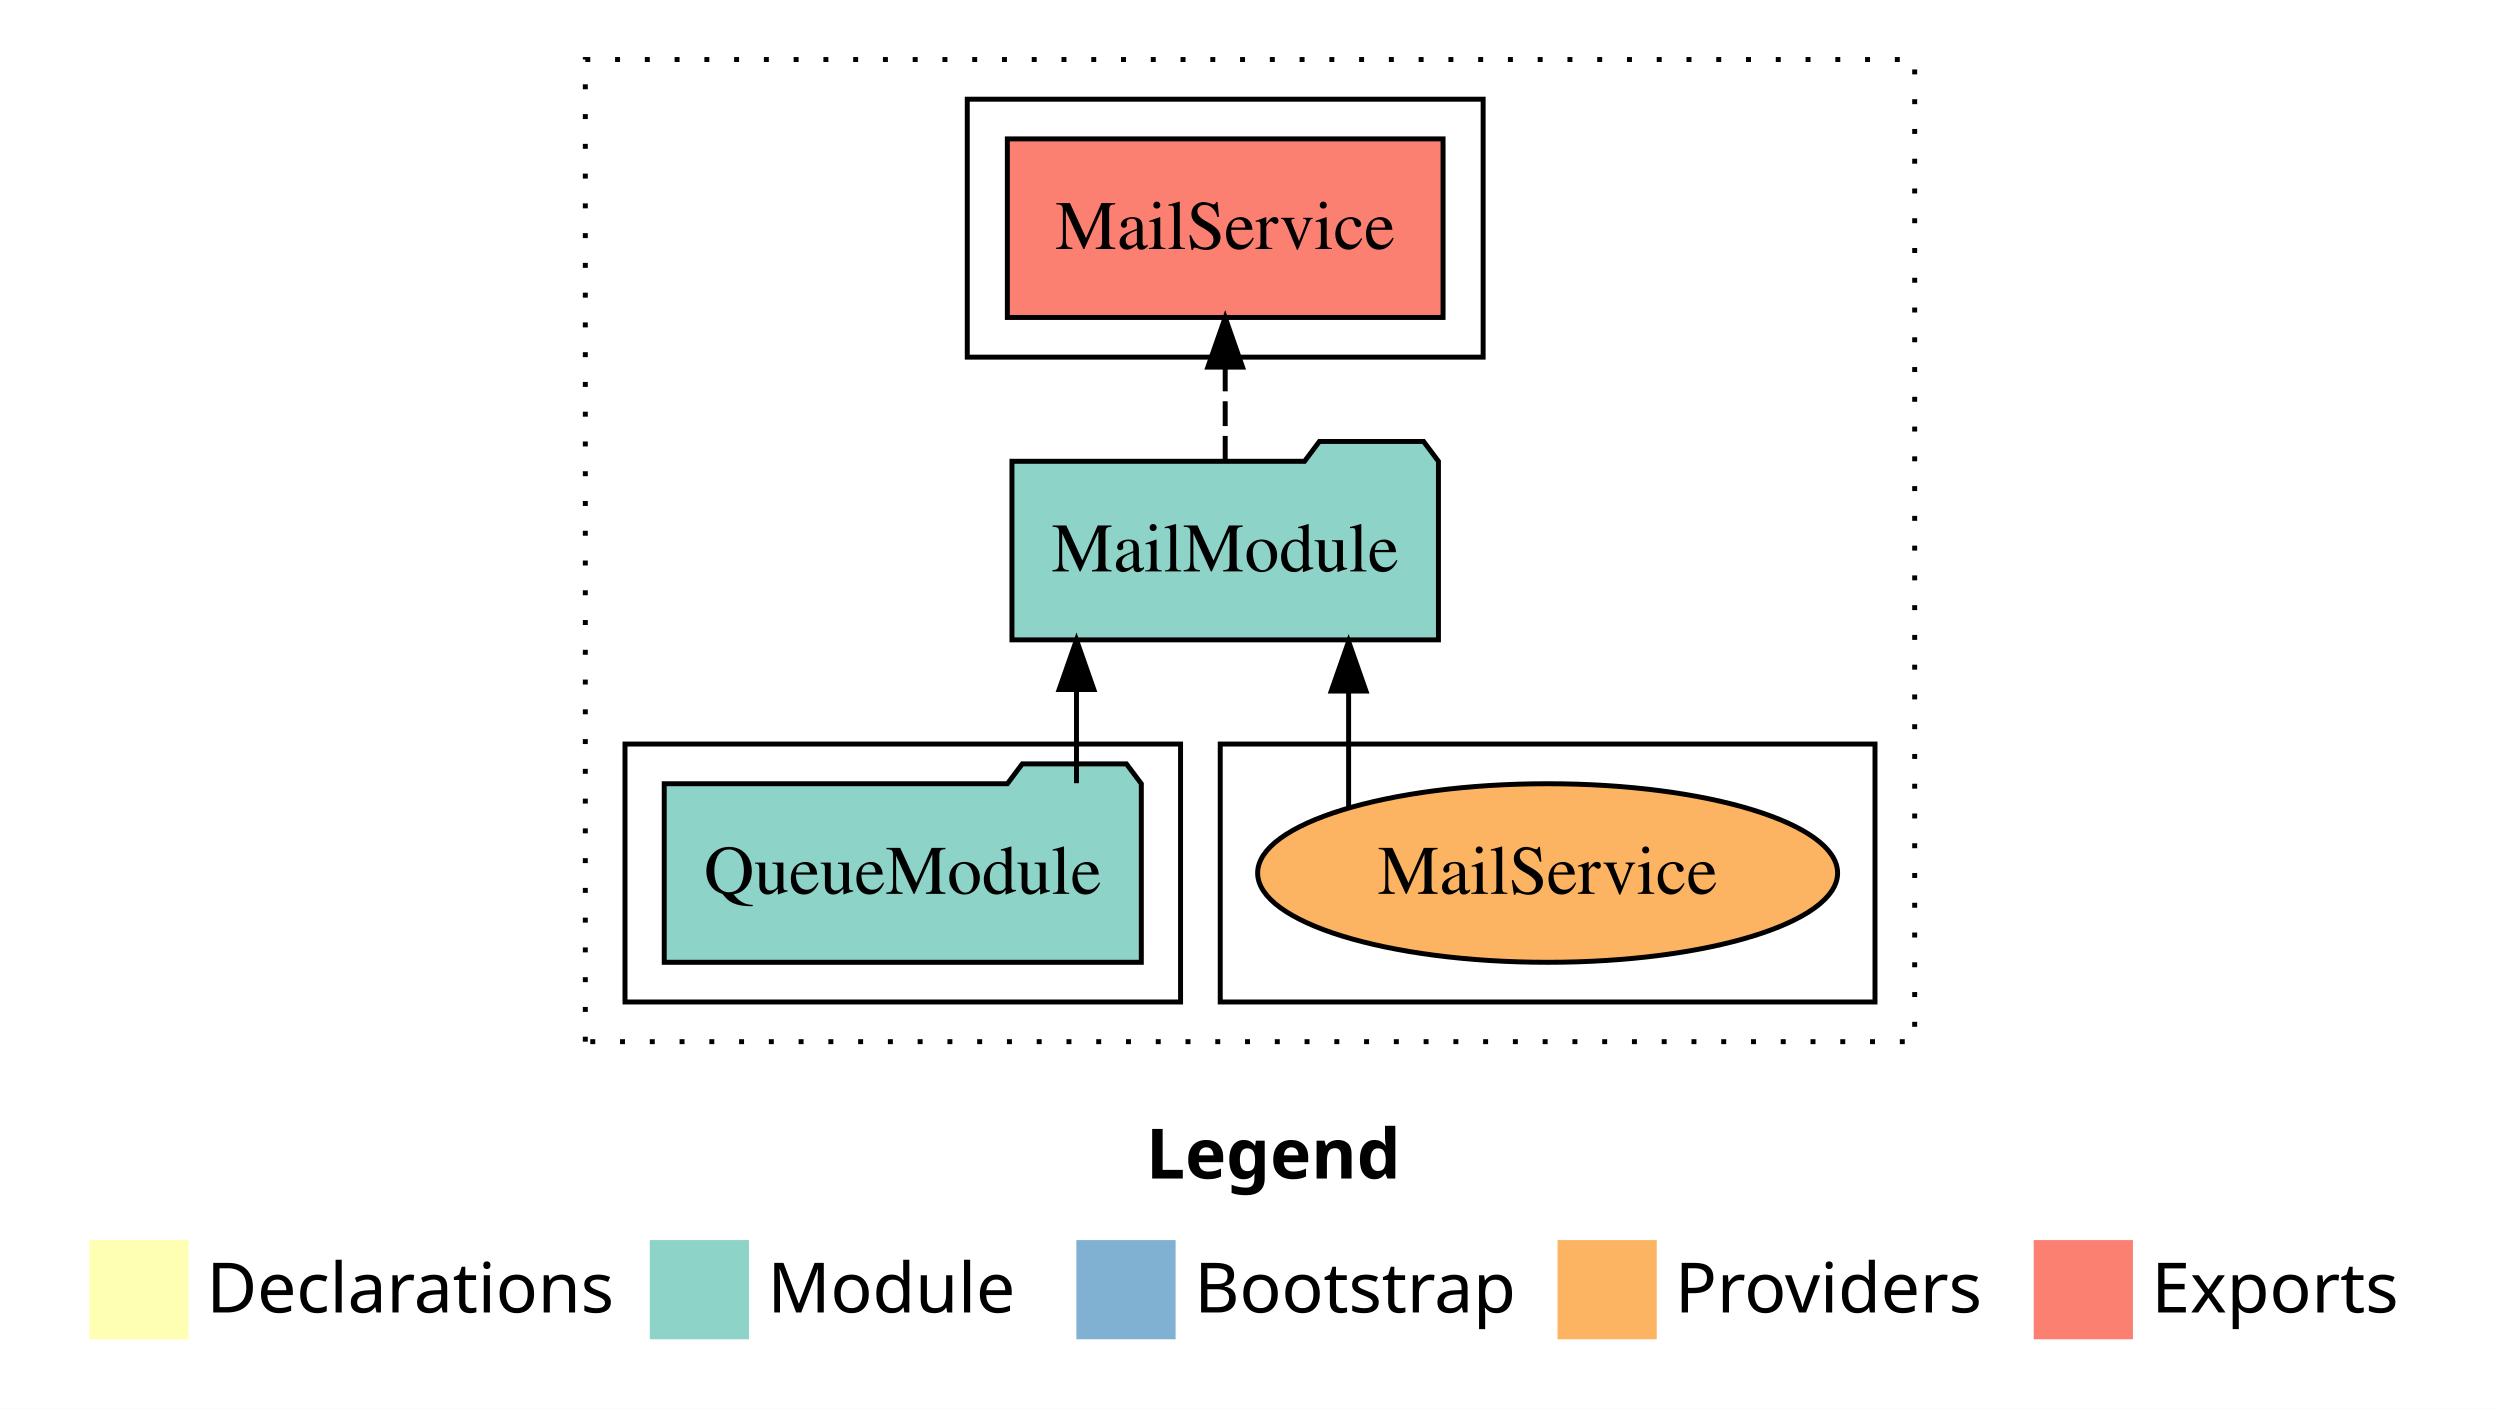
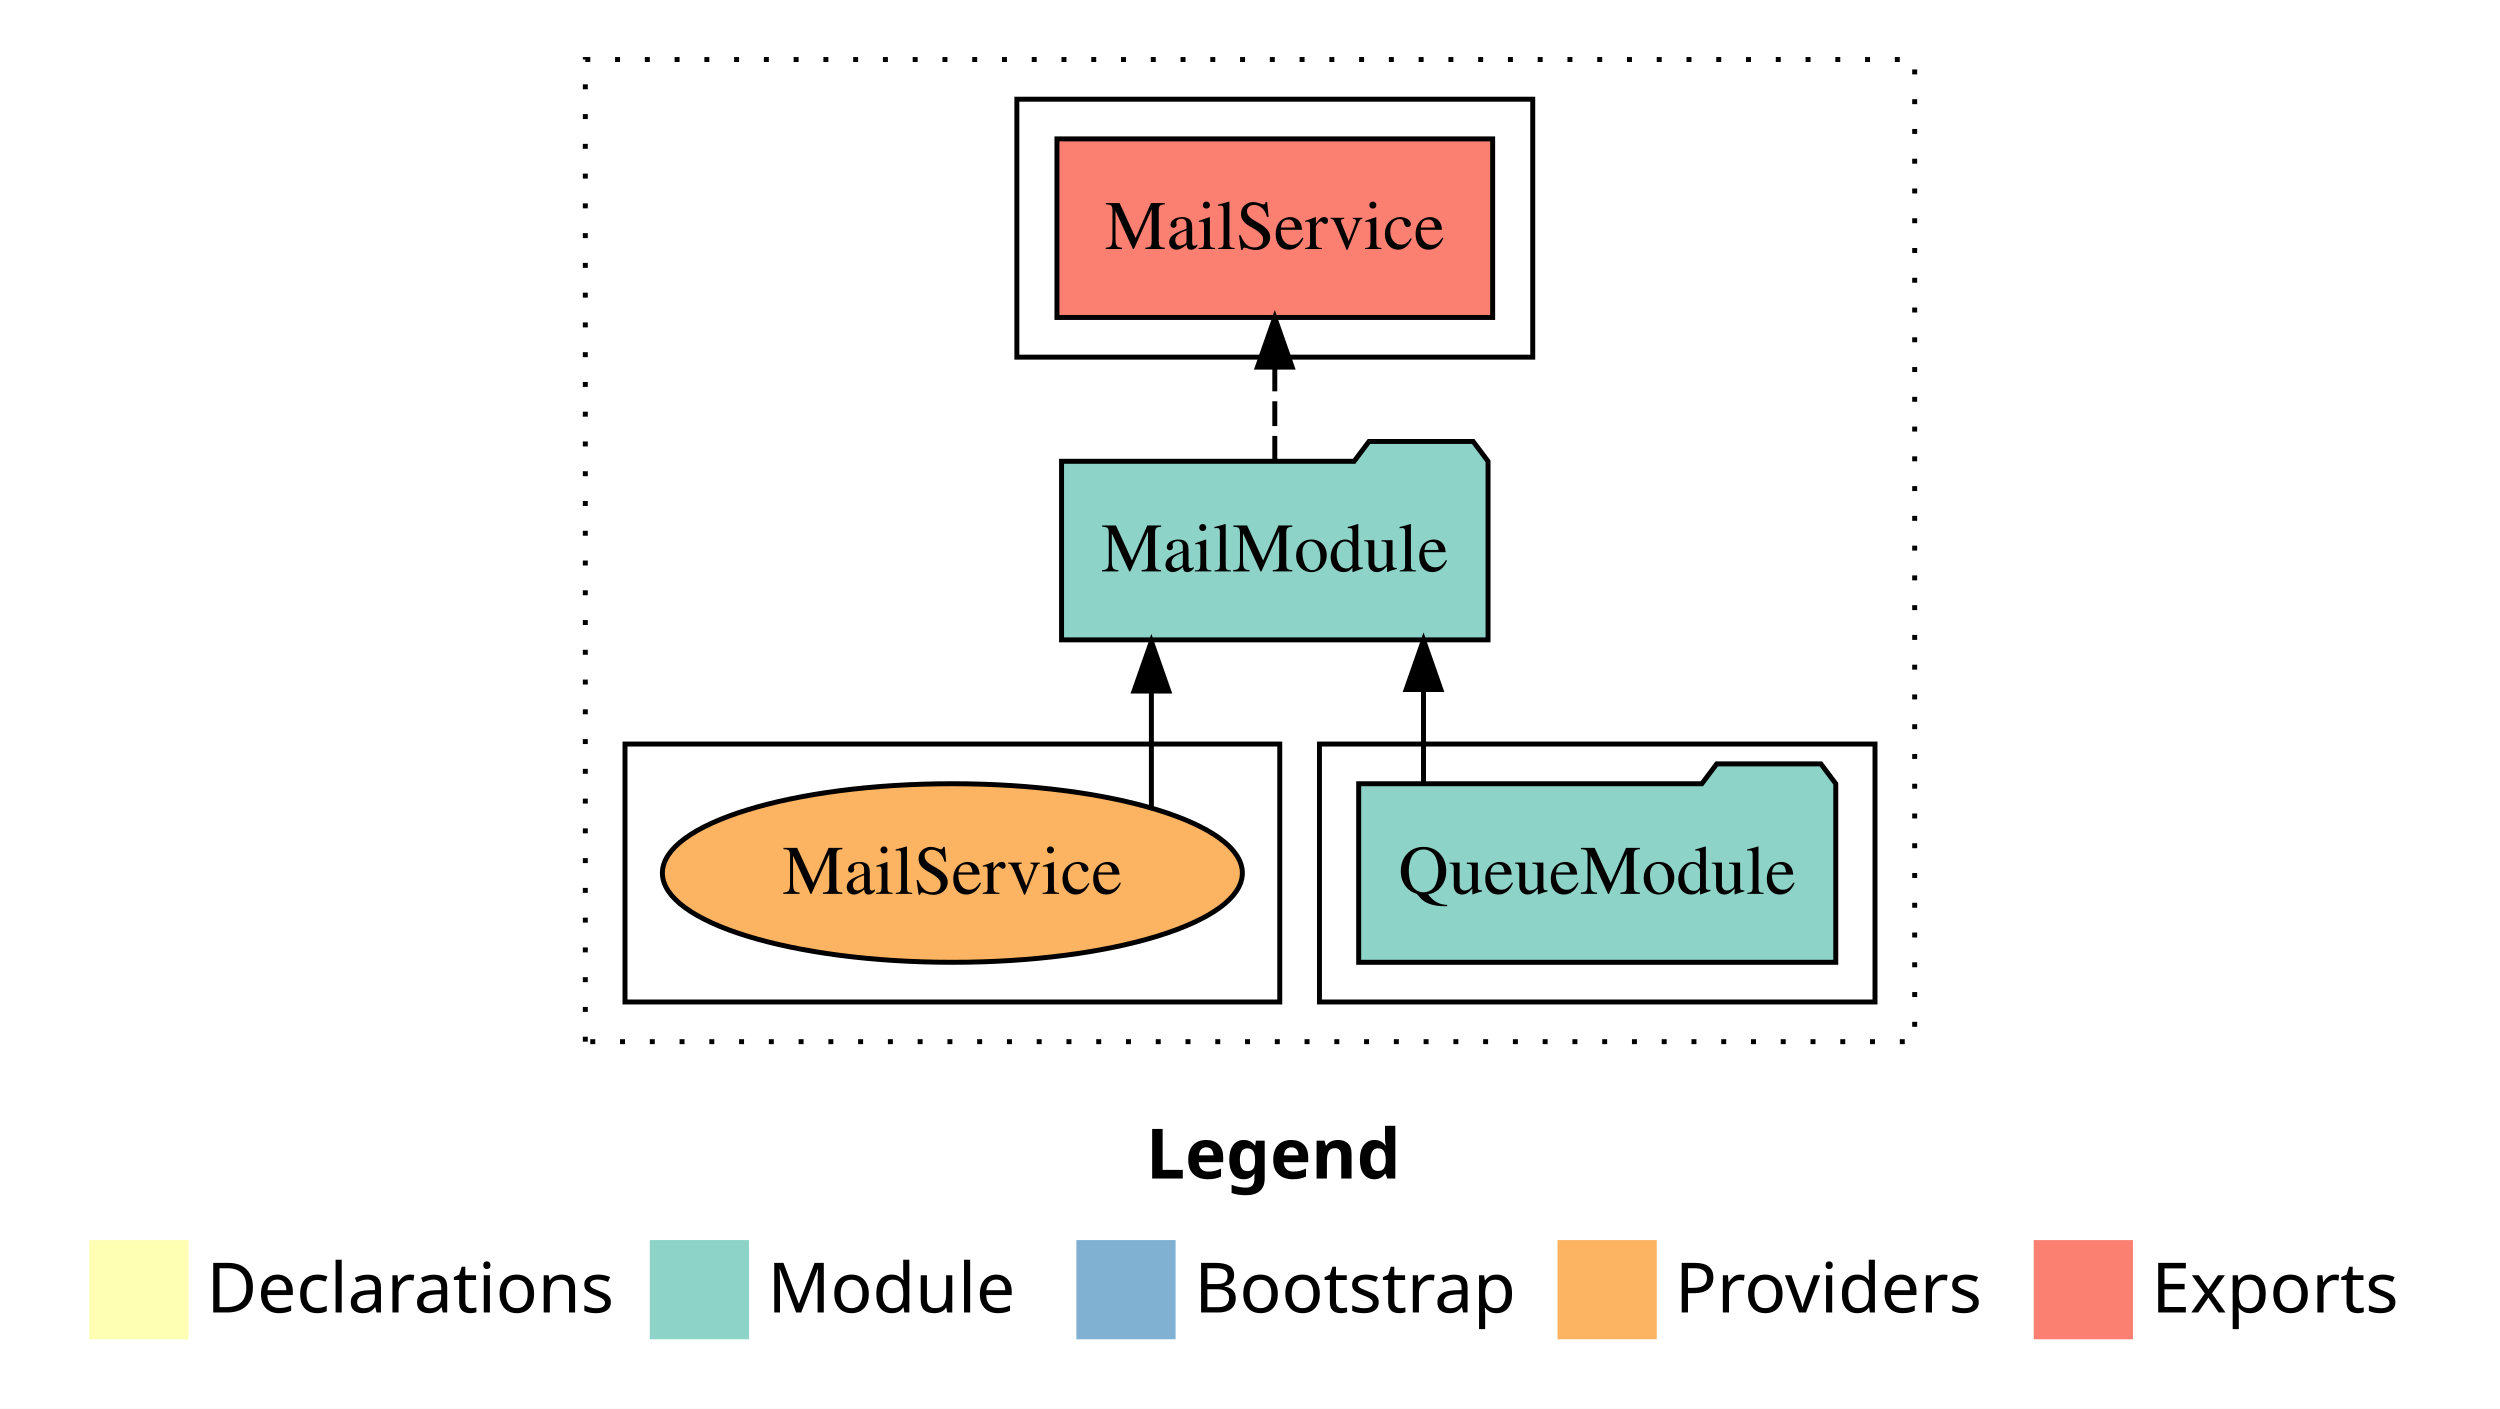
<svg xmlns="http://www.w3.org/2000/svg" width="504pt" height="284pt" viewBox="0.00 0.00 504.00 284.00">
  <g id="graph0" class="graph" transform="scale(1 1) rotate(0) translate(4 280)">
    <polygon fill="white" stroke="transparent" points="-4,4 -4,-280 500,-280 500,4 -4,4" />
    <text text-anchor="start" x="227.01" y="-42.4" font-family="Times-12" font-weight="bold" font-size="14.00">Legend</text>
    <polygon fill="#ffffb3" stroke="transparent" points="14,-10 14,-30 34,-30 34,-10 14,-10" />
    <text text-anchor="start" x="37.63" y="-15.4" font-family="Times-12" font-size="14.00">  Declarations</text>
    <polygon fill="#8dd3c7" stroke="transparent" points="127,-10 127,-30 147,-30 147,-10 127,-10" />
    <text text-anchor="start" x="150.73" y="-15.4" font-family="Times-12" font-size="14.00">  Module</text>
    <polygon fill="#80b1d3" stroke="transparent" points="213,-10 213,-30 233,-30 233,-10 213,-10" />
    <text text-anchor="start" x="236.78" y="-15.4" font-family="Times-12" font-size="14.00">  Bootstrap</text>
    <polygon fill="#fdb462" stroke="transparent" points="310,-10 310,-30 330,-30 330,-10 310,-10" />
    <text text-anchor="start" x="333.67" y="-15.4" font-family="Times-12" font-size="14.00">  Providers</text>
    <polygon fill="#fb8072" stroke="transparent" points="406,-10 406,-30 426,-30 426,-10 406,-10" />
    <text text-anchor="start" x="429.73" y="-15.4" font-family="Times-12" font-size="14.00">  Exports</text>
    <g id="clust1" class="cluster">
      <polygon fill="none" stroke="black" stroke-dasharray="1,5" points="114,-70 114,-268 382,-268 382,-70 114,-70" />
    </g>
+     <g id="clust3" class="cluster">
+       <polygon fill="none" stroke="black" points="262,-78 262,-130 374,-130 374,-78 262,-78" />
+     </g>
    <g id="clust4" class="cluster">
-       <polygon fill="none" stroke="black" points="191,-208 191,-260 295,-260 295,-208 191,-208" />
+       <polygon fill="none" stroke="black" points="201,-208 201,-260 305,-260 305,-208 201,-208" />
    </g>
    <g id="clust6" class="cluster">
-       <polygon fill="none" stroke="black" points="242,-78 242,-130 374,-130 374,-78 242,-78" />
-     </g>
-     <g id="clust3" class="cluster">
-       <polygon fill="none" stroke="black" points="122,-78 122,-130 234,-130 234,-78 122,-78" />
+       <polygon fill="none" stroke="black" points="122,-78 122,-130 254,-130 254,-78 122,-78" />
    </g>
    <g id="node1" class="node">
-       <polygon fill="#8dd3c7" stroke="black" points="226.09,-122 223.09,-126 202.09,-126 199.09,-122 129.91,-122 129.91,-86 226.09,-86 226.09,-122" />
-       <text text-anchor="middle" x="178" y="-99.8" font-family="Times,serif" font-size="14.00">QueueModule</text>
+       <polygon fill="#8dd3c7" stroke="black" points="366.09,-122 363.09,-126 342.09,-126 339.09,-122 269.91,-122 269.91,-86 366.09,-86 366.09,-122" />
+       <text text-anchor="middle" x="318" y="-99.8" font-family="Times,serif" font-size="14.00">QueueModule</text>
    </g>
    <g id="node2" class="node">
-       <polygon fill="#8dd3c7" stroke="black" points="285.99,-187 282.99,-191 261.99,-191 258.99,-187 200.01,-187 200.01,-151 285.99,-151 285.99,-187" />
-       <text text-anchor="middle" x="243" y="-164.8" font-family="Times,serif" font-size="14.00">MailModule</text>
+       <polygon fill="#8dd3c7" stroke="black" points="295.99,-187 292.99,-191 271.99,-191 268.99,-187 210.01,-187 210.01,-151 295.99,-151 295.99,-187" />
+       <text text-anchor="middle" x="253" y="-164.8" font-family="Times,serif" font-size="14.00">MailModule</text>
    </g>
    <g id="edge1" class="edge">
-       <path fill="none" stroke="black" d="M213.02,-122.11C213.02,-122.11 213.02,-140.99 213.02,-140.99" />
-       <polygon fill="black" stroke="black" points="209.52,-140.99 213.02,-150.99 216.52,-140.99 209.52,-140.99" />
+       <path fill="none" stroke="black" d="M282.98,-122.11C282.98,-122.11 282.98,-140.99 282.98,-140.99" />
+       <polygon fill="black" stroke="black" points="279.48,-140.99 282.98,-150.99 286.48,-140.99 279.48,-140.99" />
    </g>
    <g id="node3" class="node">
-       <polygon fill="#fb8072" stroke="black" points="286.92,-252 199.08,-252 199.08,-216 286.92,-216 286.92,-252" />
-       <text text-anchor="middle" x="243" y="-229.8" font-family="Times,serif" font-size="14.00">MailService </text>
+       <polygon fill="#fb8072" stroke="black" points="296.92,-252 209.08,-252 209.08,-216 296.92,-216 296.92,-252" />
+       <text text-anchor="middle" x="253" y="-229.8" font-family="Times,serif" font-size="14.00">MailService </text>
    </g>
    <g id="edge2" class="edge">
-       <path fill="none" stroke="black" stroke-dasharray="5,2" d="M243,-187.11C243,-187.11 243,-205.99 243,-205.99" />
-       <polygon fill="black" stroke="black" points="239.5,-205.99 243,-215.99 246.5,-205.99 239.5,-205.99" />
+       <path fill="none" stroke="black" stroke-dasharray="5,2" d="M253,-187.11C253,-187.11 253,-205.99 253,-205.99" />
+       <polygon fill="black" stroke="black" points="249.5,-205.99 253,-215.99 256.5,-205.99 249.5,-205.99" />
    </g>
    <g id="node4" class="node">
-       <ellipse fill="#fdb462" stroke="black" cx="308" cy="-104" rx="58.46" ry="18" />
-       <text text-anchor="middle" x="308" y="-99.8" font-family="Times,serif" font-size="14.00">MailService</text>
+       <ellipse fill="#fdb462" stroke="black" cx="188" cy="-104" rx="58.46" ry="18" />
+       <text text-anchor="middle" x="188" y="-99.8" font-family="Times,serif" font-size="14.00">MailService</text>
    </g>
    <g id="edge3" class="edge">
-       <path fill="none" stroke="black" d="M267.88,-117.15C267.88,-117.15 267.88,-140.69 267.88,-140.69" />
-       <polygon fill="black" stroke="black" points="264.38,-140.69 267.88,-150.69 271.38,-140.69 264.38,-140.69" />
+       <path fill="none" stroke="black" d="M228.12,-117.15C228.12,-117.15 228.12,-140.69 228.12,-140.69" />
+       <polygon fill="black" stroke="black" points="224.62,-140.69 228.12,-150.69 231.62,-140.69 224.62,-140.69" />
    </g>
  </g>
</svg>
